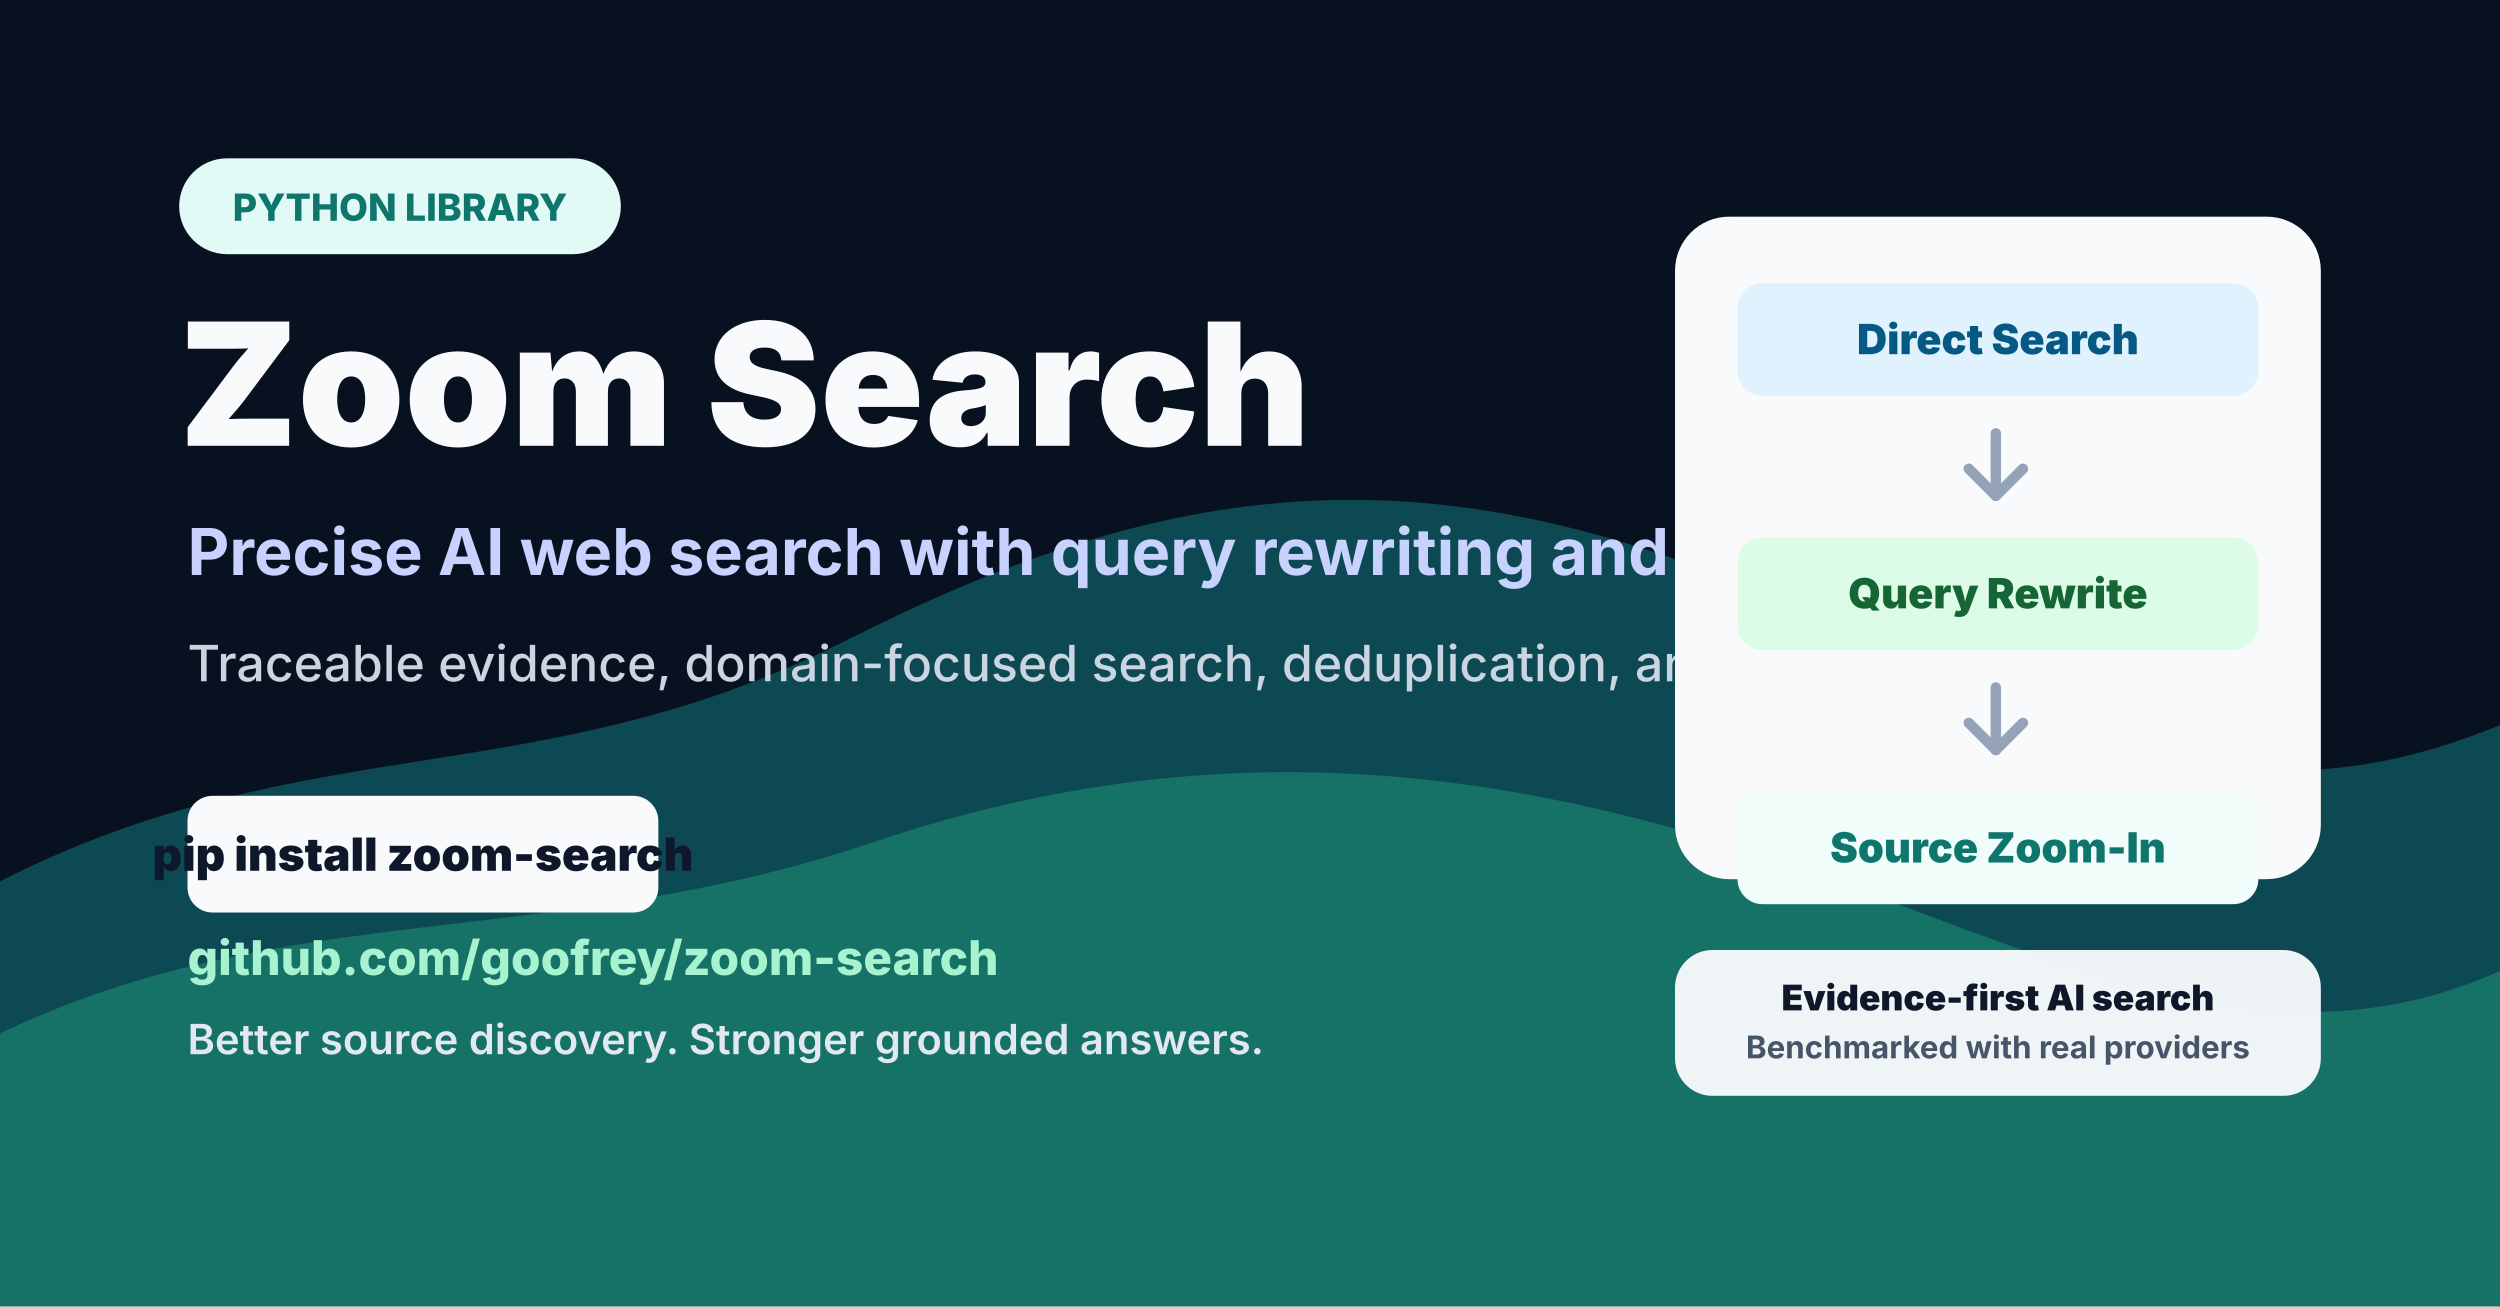
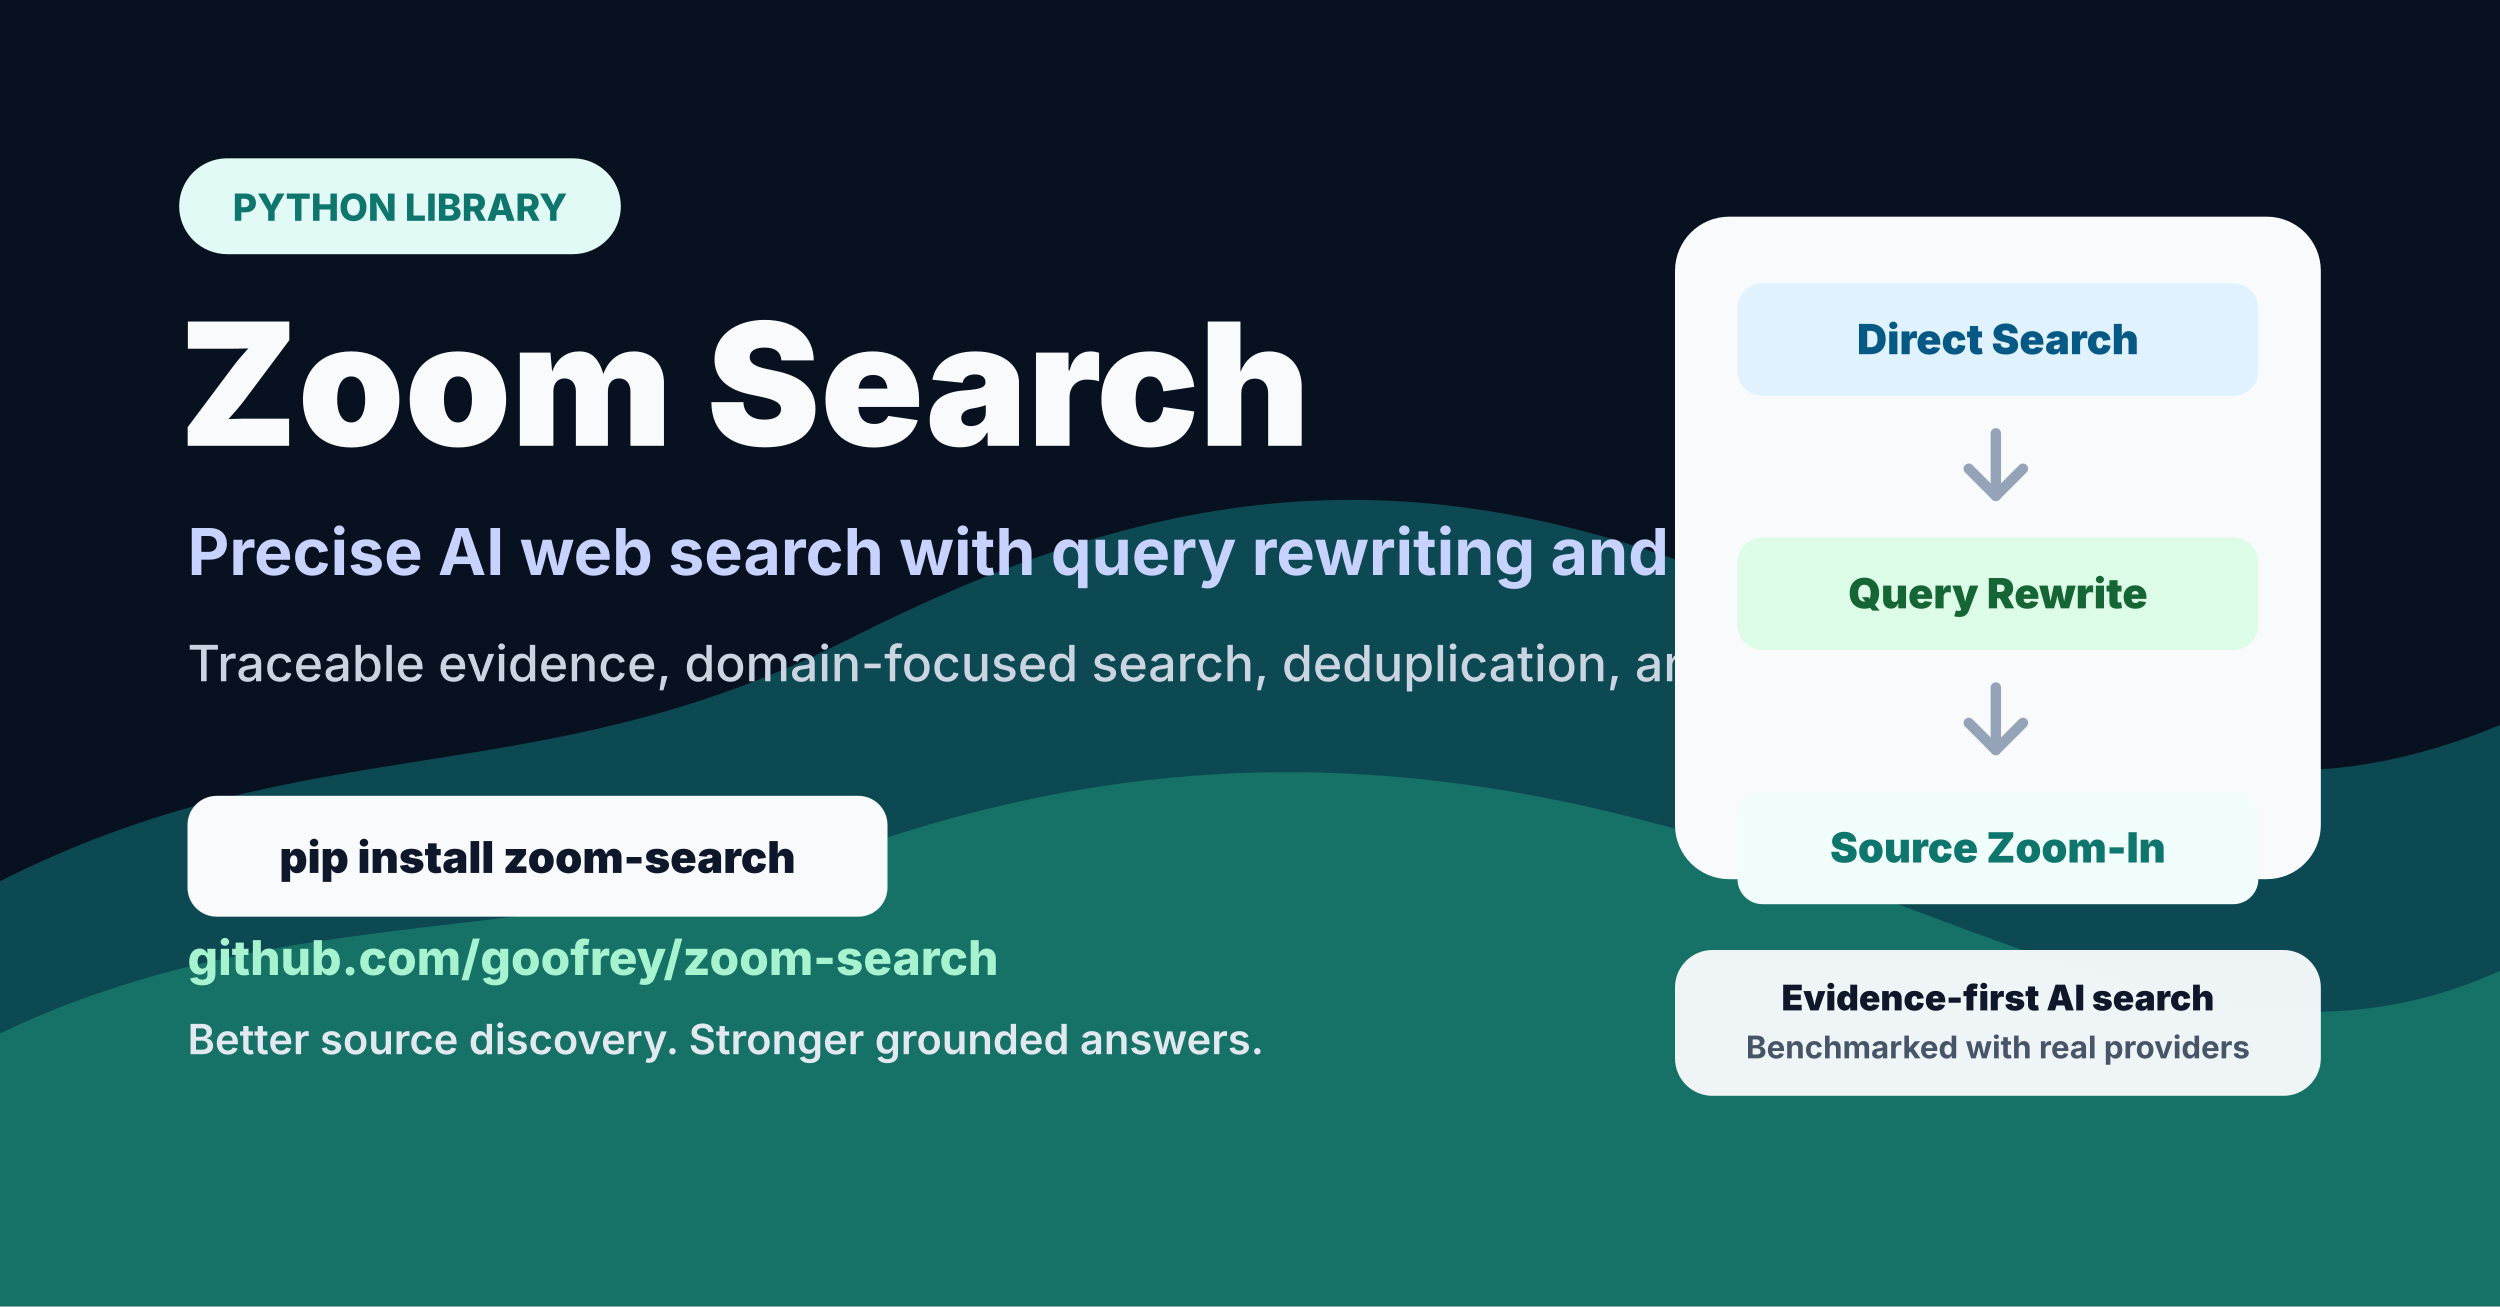
<svg xmlns="http://www.w3.org/2000/svg" width="1200" height="627" viewBox="0 0 1200 627" fill="none" role="img" aria-labelledby="title desc">
  <rect width="1200" height="627" rx="0" fill="#08111F" />
  <path d="M0 423C148 348 259 382 407 307C555 232 675 216 832 279C982 339 1062 405 1200 348V627H0V423Z" fill="#0E5E66" opacity="0.72" />
  <path d="M0 496C139 430 263 457 420 404C589 347 735 370 876 421C1002 467 1096 513 1200 466V627H0V496Z" fill="#1B8A72" opacity="0.62" />
  <g font-family="Inter, ui-sans-serif, system-ui, -apple-system, BlinkMacSystemFont, Segoe UI, sans-serif">
    <g transform="translate(86 76)">
      <rect width="212" height="46" rx="23" fill="#E6FFFA" opacity="0.98" />
      <text x="106" y="30" text-anchor="middle" fill="#0F766E" font-size="18" font-weight="800">PYTHON LIBRARY</text>
    </g>
    <text x="86" y="214" fill="#F8FAFC" font-size="82" font-weight="900">Zoom Search</text>
    <text x="90" y="276" fill="#C7D2FE" font-size="31" font-weight="700">Precise AI web search with query rewriting and source zoom-in</text>
    <text x="90" y="327" fill="#CBD5E1" font-size="24" font-weight="500">Traceable evidence, domain-focused search, deduplication, and LLM answer synthesis.</text>
    <g transform="translate(90 382)">
-       <rect width="226" height="56" rx="12" fill="#F8FAFC" />
-       <text x="113" y="36" text-anchor="middle" fill="#0F172A" font-size="22" font-weight="850">pip install zoom-search</text>
+       <rect width="336" height="58" rx="14" fill="#F8FAFC" />
+       <text x="168" y="37" text-anchor="middle" fill="#0F172A" font-size="21" font-weight="850">pip install zoom-search</text>
    </g>
    <g transform="translate(90 468)">
      <text x="0" y="0" fill="#A7F3D0" font-size="23" font-weight="800">github.com/goofrey/zoom-search</text>
      <text x="0" y="38" fill="#E2E8F0" font-size="20" font-weight="600">Better source discovery. Stronger grounded answers.</text>
    </g>
    <g transform="translate(804 104)">
      <rect width="310" height="318" rx="26" fill="#F8FAFC" />
      <rect x="30" y="32" width="250" height="54" rx="12" fill="#E0F2FE" />
      <text x="155" y="66" text-anchor="middle" fill="#075985" font-size="20" font-weight="850">Direct Search</text>
      <path d="M154 104V134" stroke="#94A3B8" stroke-width="5" stroke-linecap="round" />
      <path d="M154 134L141 121M154 134L167 121" stroke="#94A3B8" stroke-width="5" stroke-linecap="round" stroke-linejoin="round" />
      <rect x="30" y="154" width="250" height="54" rx="12" fill="#DCFCE7" />
      <text x="155" y="188" text-anchor="middle" fill="#166534" font-size="20" font-weight="850">Query Rewrite</text>
      <path d="M154 226V256" stroke="#94A3B8" stroke-width="5" stroke-linecap="round" />
      <path d="M154 256L141 243M154 256L167 243" stroke="#94A3B8" stroke-width="5" stroke-linecap="round" stroke-linejoin="round" />
      <rect x="30" y="276" width="250" height="54" rx="12" fill="#F0FDFA" />
      <text x="155" y="310" text-anchor="middle" fill="#0F766E" font-size="20" font-weight="850">Source Zoom-In</text>
    </g>
    <g transform="translate(804 456)">
      <rect width="310" height="70" rx="18" fill="#F8FAFC" opacity="0.96" />
      <text x="155" y="29" text-anchor="middle" fill="#0F172A" font-size="17" font-weight="850">Evidence-first AI search</text>
      <text x="155" y="52" text-anchor="middle" fill="#475569" font-size="15" font-weight="650">Benchmarked with real providers</text>
    </g>
  </g>
</svg>
